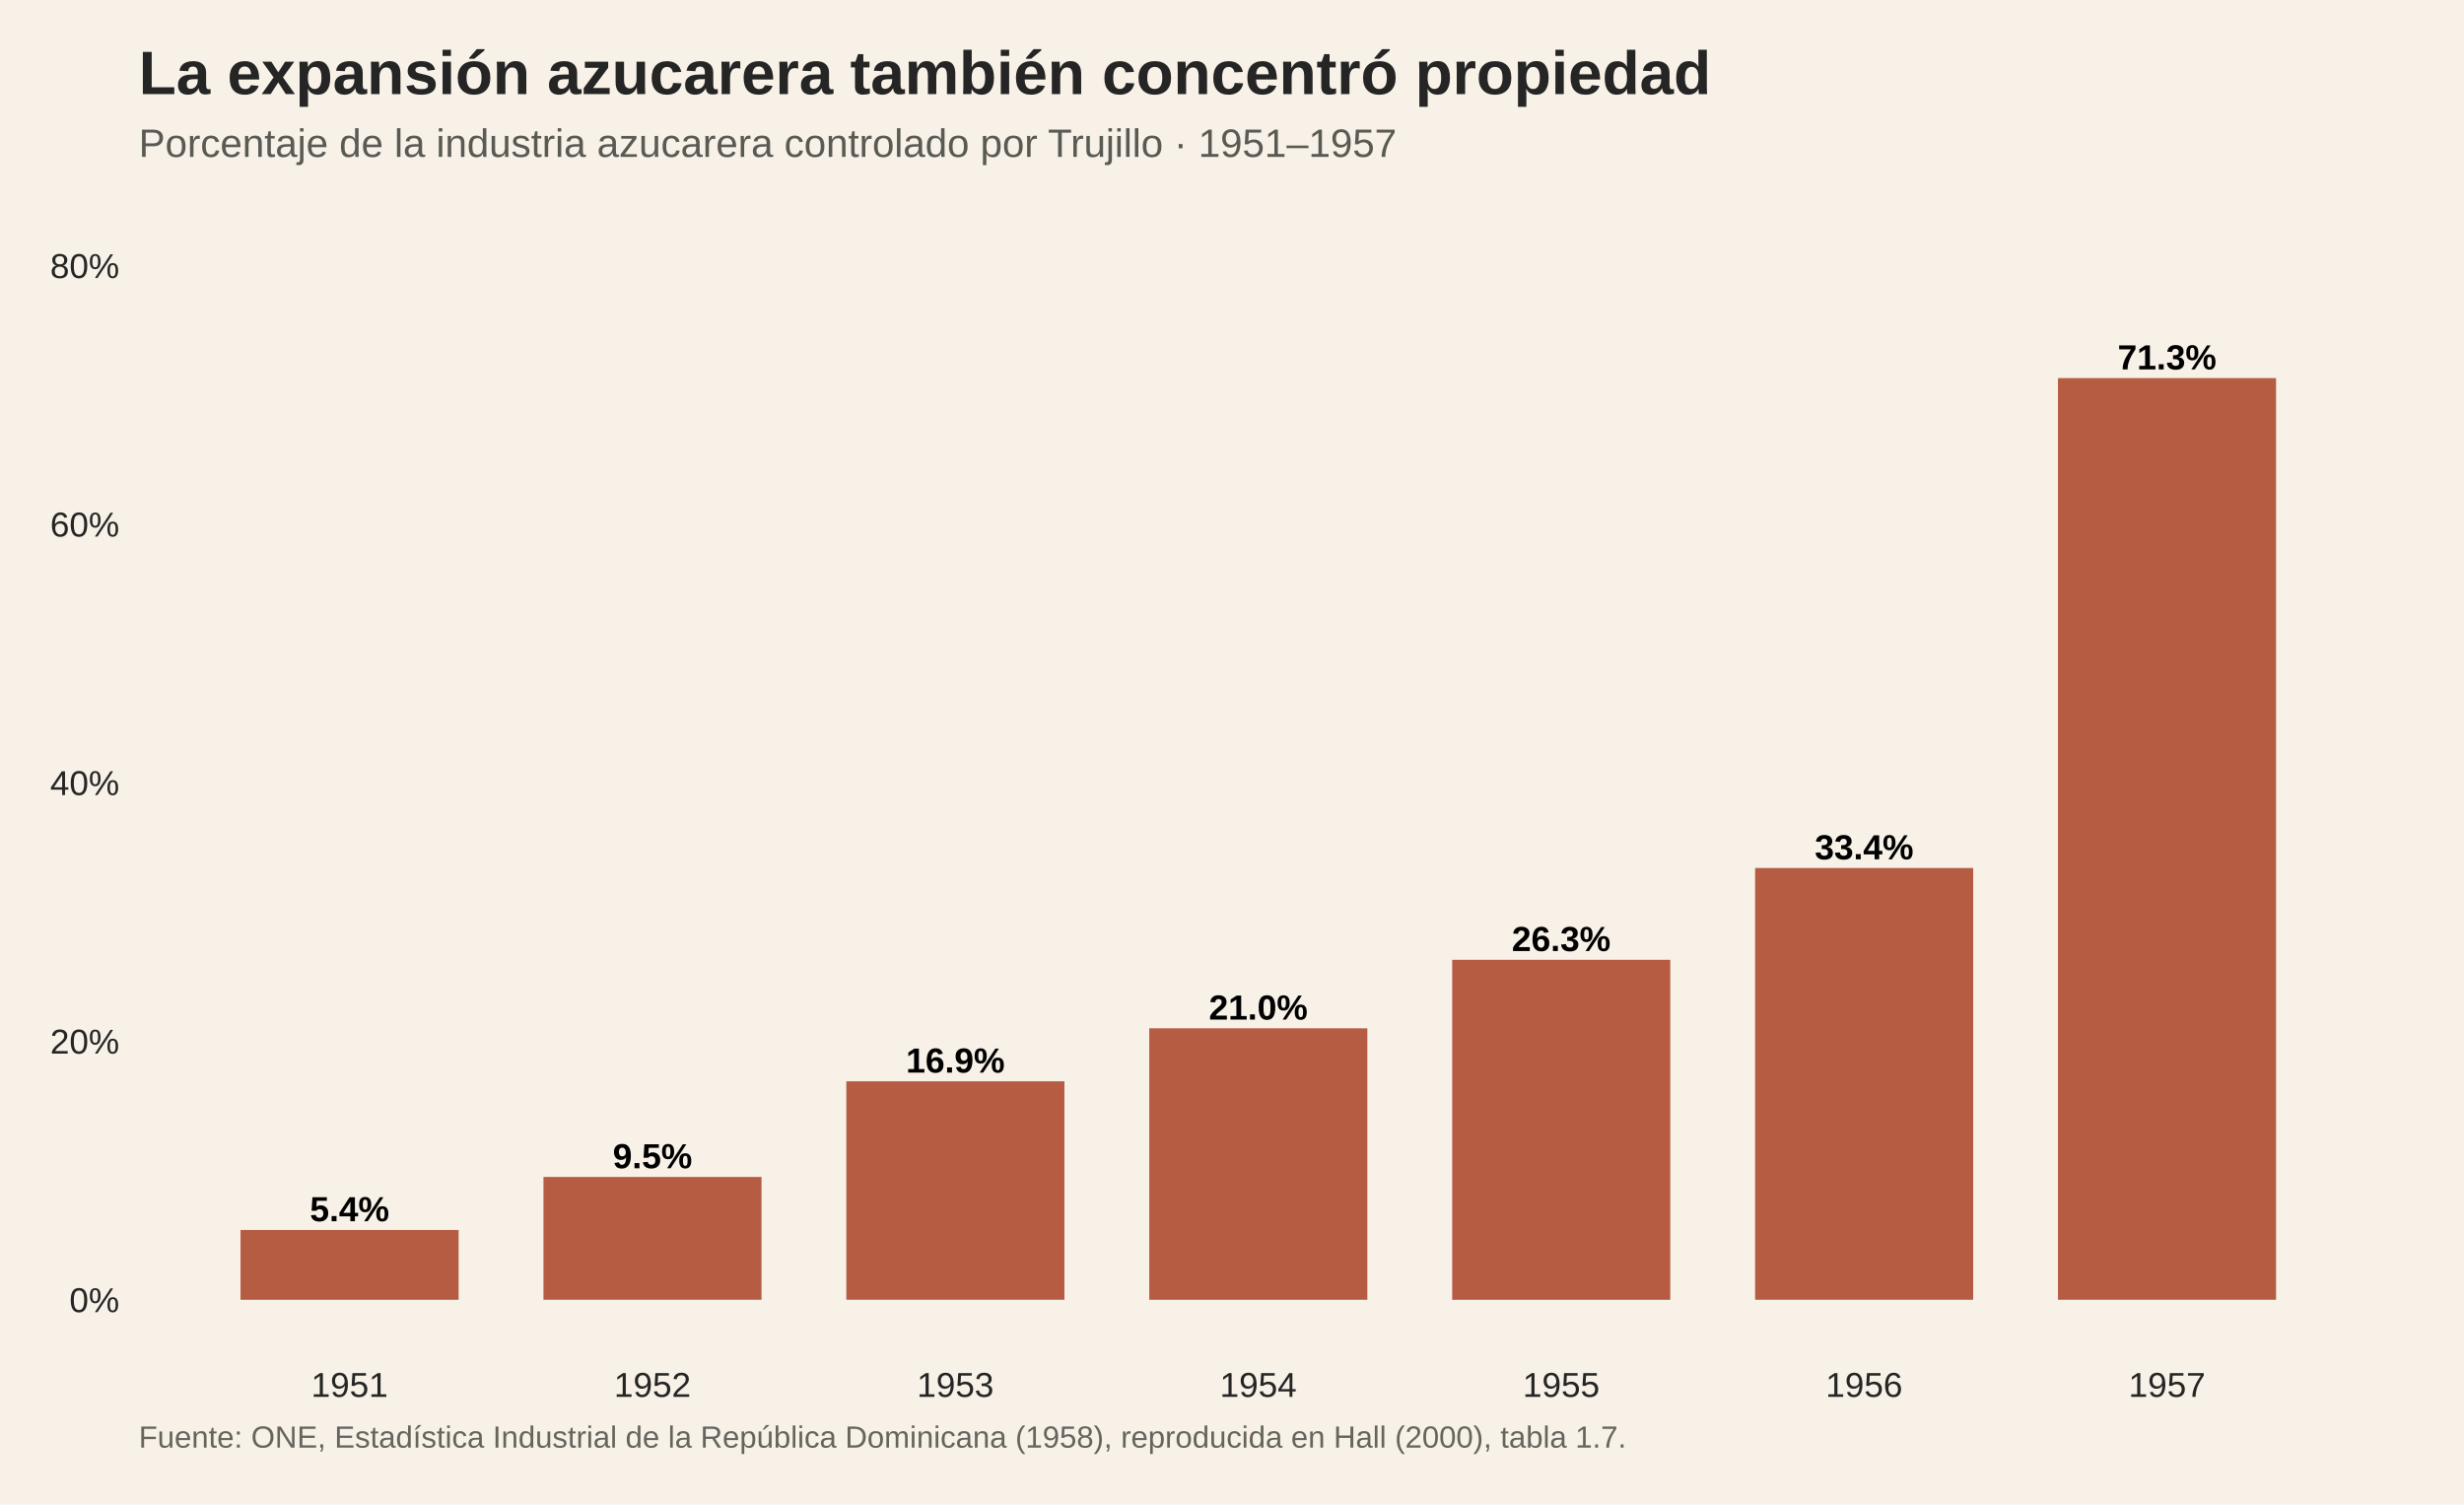
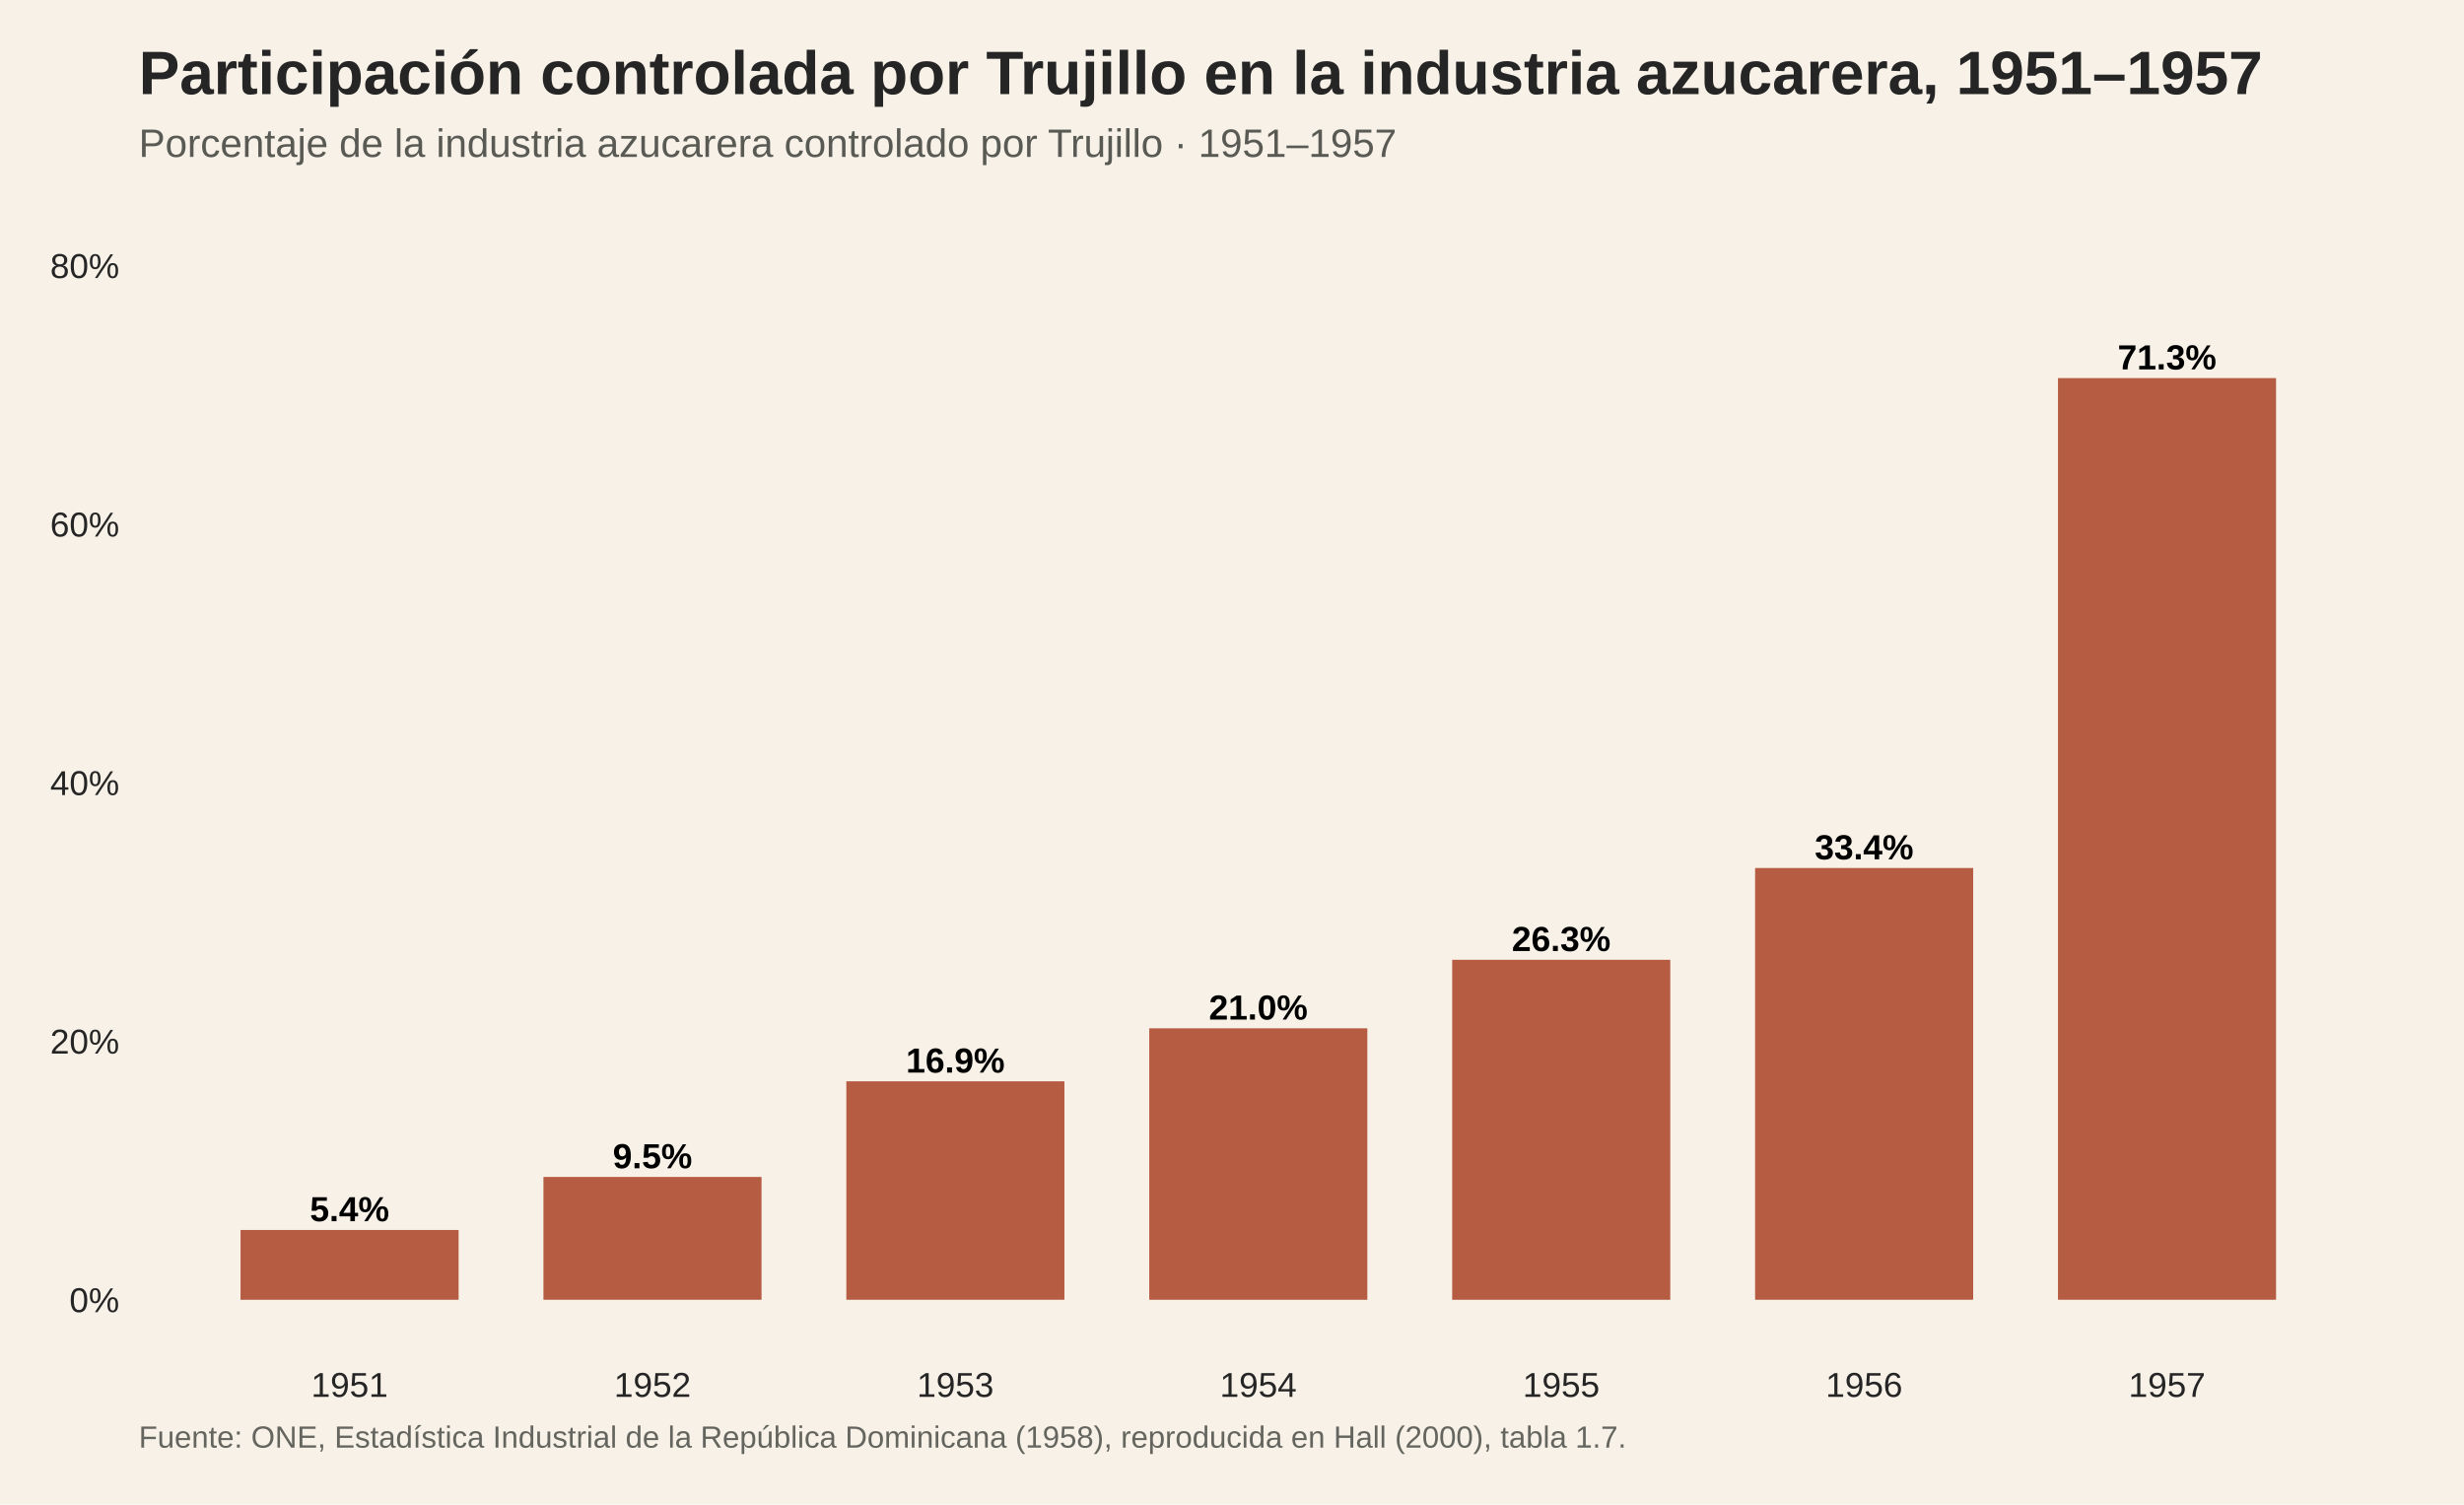
<svg xmlns="http://www.w3.org/2000/svg" width="684.00pt" height="417.60pt" viewBox="0 0 684.00 417.60">
  <g class="svglite">
    <defs>
      <style type="text/css">
    .svglite line, .svglite polyline, .svglite polygon, .svglite path, .svglite rect, .svglite circle {
      fill: none;
      stroke: #000000;
      stroke-linecap: round;
      stroke-linejoin: round;
      stroke-miterlimit: 10.00;
    }
    .svglite text {
      white-space: pre;
    }
    .svglite g.glyphgroup path {
      fill: inherit;
      stroke: none;
    }
  </style>
    </defs>
    <rect width="100%" height="100%" style="stroke: none; fill: #F7F1E7;" />
    <defs>
      <clipPath id="cpMC4wMHw2ODQuMDB8MC4wMHw0MTcuNjA=">
        <rect x="0.00" y="0.00" width="684.00" height="417.60" />
      </clipPath>
    </defs>
    <g clip-path="url(#cpMC4wMHw2ODQuMDB8MC4wMHw0MTcuNjA=)">
      <rect x="0" y="0.00" width="684.00" height="417.60" style="stroke-width: 1.16; stroke: none; fill: #F7F1E7;" />
    </g>
    <defs>
      <clipPath id="cpMzguNTJ8NjYwLjA5fDUxLjg1fDM3NS41Mw==">
        <rect x="38.52" y="51.85" width="621.57" height="323.67" />
      </clipPath>
    </defs>
    <g clip-path="url(#cpMzguNTJ8NjYwLjA5fDUxLjg1fDM3NS41Mw==)">
      <rect x="38.52" y="51.85" width="621.57" height="323.67" style="stroke-width: 1.16; stroke: none; fill: #F7F1E7;" />
      <rect x="66.77" y="341.44" width="60.54" height="19.38" style="stroke-width: 1.16; stroke: none; stroke-linecap: butt; stroke-linejoin: miter; fill: #B65C43;" />
      <rect x="150.86" y="326.72" width="60.54" height="34.09" style="stroke-width: 1.16; stroke: none; stroke-linecap: butt; stroke-linejoin: miter; fill: #B65C43;" />
      <rect x="234.94" y="300.17" width="60.54" height="60.64" style="stroke-width: 1.16; stroke: none; stroke-linecap: butt; stroke-linejoin: miter; fill: #B65C43;" />
      <rect x="319.03" y="285.46" width="60.54" height="75.36" style="stroke-width: 1.16; stroke: none; stroke-linecap: butt; stroke-linejoin: miter; fill: #B65C43;" />
      <rect x="403.12" y="266.44" width="60.54" height="94.38" style="stroke-width: 1.16; stroke: none; stroke-linecap: butt; stroke-linejoin: miter; fill: #B65C43;" />
      <rect x="487.21" y="240.96" width="60.54" height="119.85" style="stroke-width: 1.16; stroke: none; stroke-linecap: butt; stroke-linejoin: miter; fill: #B65C43;" />
      <rect x="571.29" y="104.96" width="60.54" height="255.85" style="stroke-width: 1.16; stroke: none; stroke-linecap: butt; stroke-linejoin: miter; fill: #B65C43;" />
      <text x="97.04" y="339.01" text-anchor="middle" style="font-size: 9.67px; font-weight: bold; font-family: &quot;Arial&quot;;" textLength="22.03px" lengthAdjust="spacingAndGlyphs">5.4%</text>
      <text x="181.13" y="324.30" text-anchor="middle" style="font-size: 9.67px; font-weight: bold; font-family: &quot;Arial&quot;;" textLength="22.03px" lengthAdjust="spacingAndGlyphs">9.5%</text>
      <text x="265.21" y="297.75" text-anchor="middle" style="font-size: 9.67px; font-weight: bold; font-family: &quot;Arial&quot;;" textLength="27.41px" lengthAdjust="spacingAndGlyphs">16.9%</text>
      <text x="349.30" y="283.03" text-anchor="middle" style="font-size: 9.67px; font-weight: bold; font-family: &quot;Arial&quot;;" textLength="27.41px" lengthAdjust="spacingAndGlyphs">21.0%</text>
      <text x="433.39" y="264.01" text-anchor="middle" style="font-size: 9.67px; font-weight: bold; font-family: &quot;Arial&quot;;" textLength="27.41px" lengthAdjust="spacingAndGlyphs">26.3%</text>
      <text x="517.48" y="238.54" text-anchor="middle" style="font-size: 9.67px; font-weight: bold; font-family: &quot;Arial&quot;;" textLength="27.41px" lengthAdjust="spacingAndGlyphs">33.4%</text>
      <text x="601.56" y="102.54" text-anchor="middle" style="font-size: 9.67px; font-weight: bold; font-family: &quot;Arial&quot;;" textLength="27.41px" lengthAdjust="spacingAndGlyphs">71.3%</text>
    </g>
    <g clip-path="url(#cpMC4wMHw2ODQuMDB8MC4wMHw0MTcuNjA=)">
      <text x="33.14" y="364.25" text-anchor="end" style="font-size: 9.60px;fill: #252525; font-family: &quot;Arial&quot;;" textLength="13.86px" lengthAdjust="spacingAndGlyphs">0%</text>
      <text x="33.14" y="292.48" text-anchor="end" style="font-size: 9.60px;fill: #252525; font-family: &quot;Arial&quot;;" textLength="19.19px" lengthAdjust="spacingAndGlyphs">20%</text>
      <text x="33.14" y="220.71" text-anchor="end" style="font-size: 9.60px;fill: #252525; font-family: &quot;Arial&quot;;" textLength="19.19px" lengthAdjust="spacingAndGlyphs">40%</text>
      <text x="33.14" y="148.94" text-anchor="end" style="font-size: 9.60px;fill: #252525; font-family: &quot;Arial&quot;;" textLength="19.19px" lengthAdjust="spacingAndGlyphs">60%</text>
      <text x="33.14" y="77.18" text-anchor="end" style="font-size: 9.60px;fill: #252525; font-family: &quot;Arial&quot;;" textLength="19.19px" lengthAdjust="spacingAndGlyphs">80%</text>
      <text x="97.04" y="387.77" text-anchor="middle" style="font-size: 9.60px;fill: #252525; font-family: &quot;Arial&quot;;" textLength="21.31px" lengthAdjust="spacingAndGlyphs">1951</text>
      <text x="181.13" y="387.77" text-anchor="middle" style="font-size: 9.60px;fill: #252525; font-family: &quot;Arial&quot;;" textLength="21.31px" lengthAdjust="spacingAndGlyphs">1952</text>
      <text x="265.21" y="387.77" text-anchor="middle" style="font-size: 9.60px;fill: #252525; font-family: &quot;Arial&quot;;" textLength="21.31px" lengthAdjust="spacingAndGlyphs">1953</text>
      <text x="349.30" y="387.77" text-anchor="middle" style="font-size: 9.60px;fill: #252525; font-family: &quot;Arial&quot;;" textLength="21.31px" lengthAdjust="spacingAndGlyphs">1954</text>
      <text x="433.39" y="387.77" text-anchor="middle" style="font-size: 9.60px;fill: #252525; font-family: &quot;Arial&quot;;" textLength="21.31px" lengthAdjust="spacingAndGlyphs">1955</text>
      <text x="517.48" y="387.77" text-anchor="middle" style="font-size: 9.60px;fill: #252525; font-family: &quot;Arial&quot;;" textLength="21.31px" lengthAdjust="spacingAndGlyphs">1956</text>
      <text x="601.56" y="387.77" text-anchor="middle" style="font-size: 9.60px;fill: #252525; font-family: &quot;Arial&quot;;" textLength="21.31px" lengthAdjust="spacingAndGlyphs">1957</text>
      <text x="38.52" y="43.56" style="font-size: 11.00px;fill: #5A5A55; font-family: &quot;Arial&quot;;" textLength="349.39px" lengthAdjust="spacingAndGlyphs">Porcentaje de la industria azucarera controlado por Trujillo · 1951–1957</text>
-       <text x="38.52" y="26.12" style="font-size: 17.00px; font-weight: bold;fill: #252525; font-family: &quot;Arial&quot;;" textLength="436.45px" lengthAdjust="spacingAndGlyphs">La expansión azucarera también concentró propiedad</text>
+       <text x="38.52" y="26.12" style="font-size: 17.00px; font-weight: bold;fill: #252525; font-family: &quot;Arial&quot;;" textLength="589.48px" lengthAdjust="spacingAndGlyphs">Participación controlada por Trujillo en la industria azucarera, 1951–1957</text>
      <text x="38.52" y="401.86" style="font-size: 8.50px;fill: #65655F; font-family: &quot;Arial&quot;;" textLength="413.23px" lengthAdjust="spacingAndGlyphs">Fuente: ONE, Estadística Industrial de la República Dominicana (1958), reproducida en Hall (2000), tabla 1.7.</text>
    </g>
  </g>
</svg>
